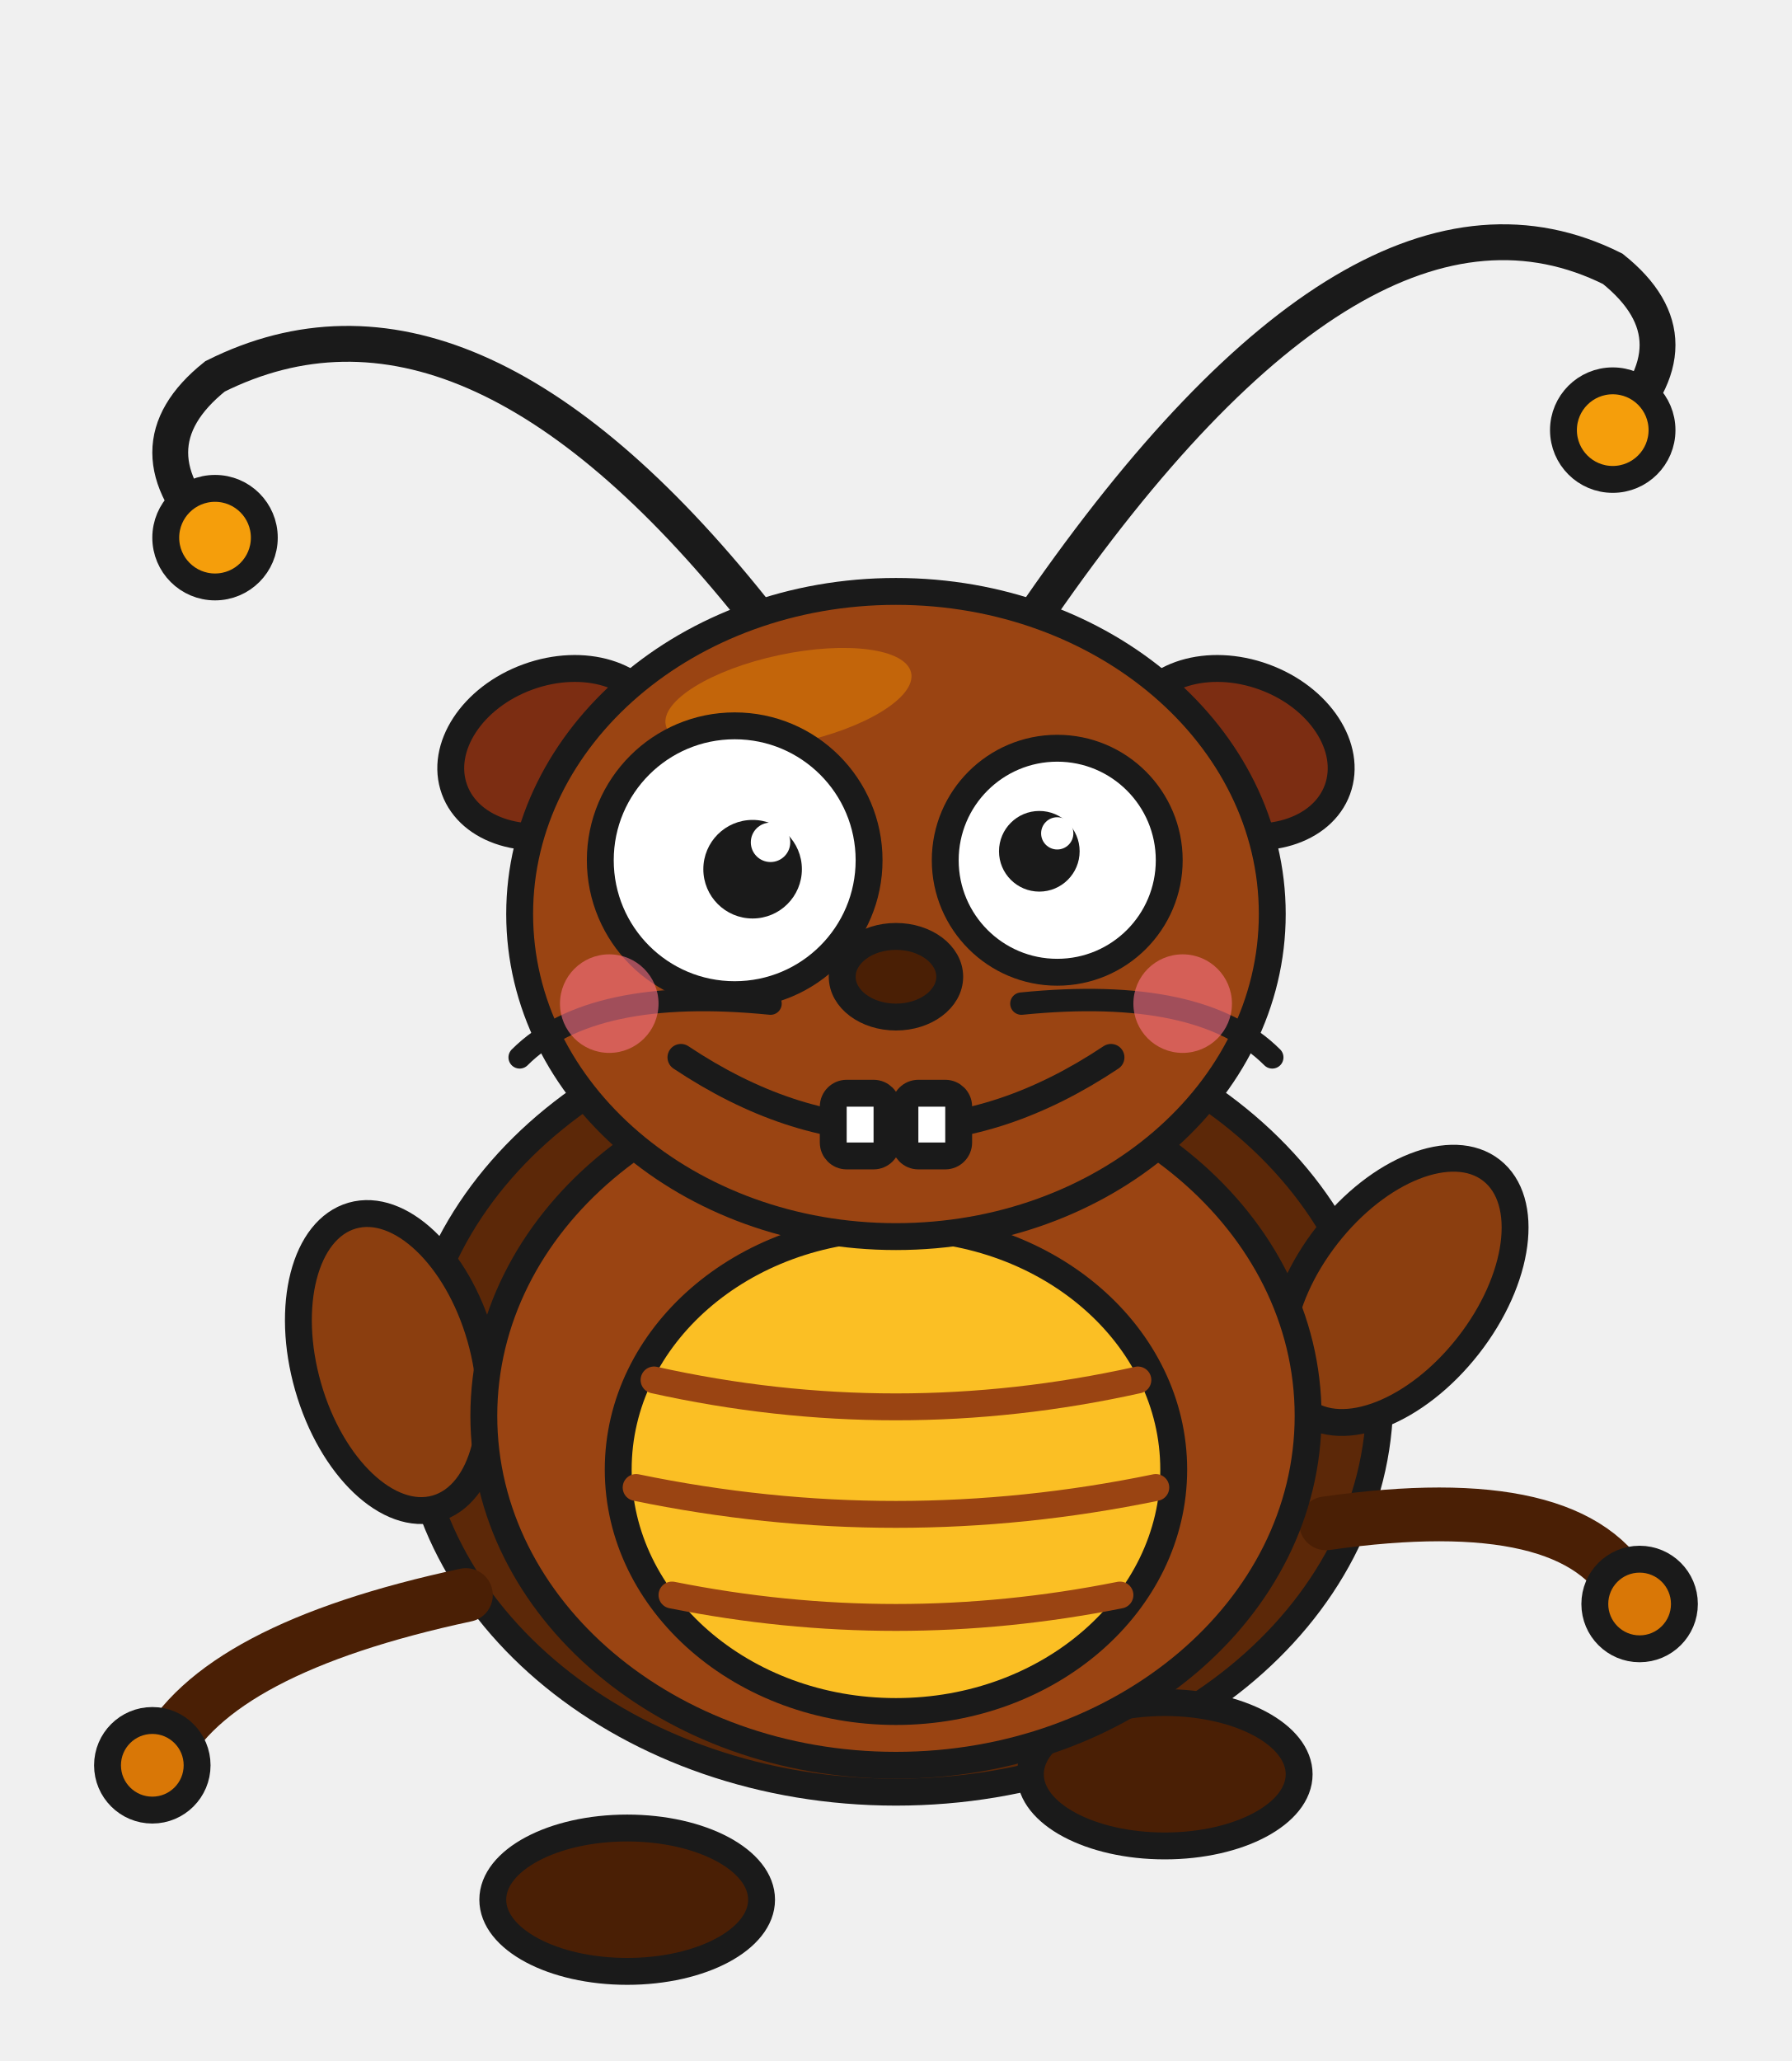
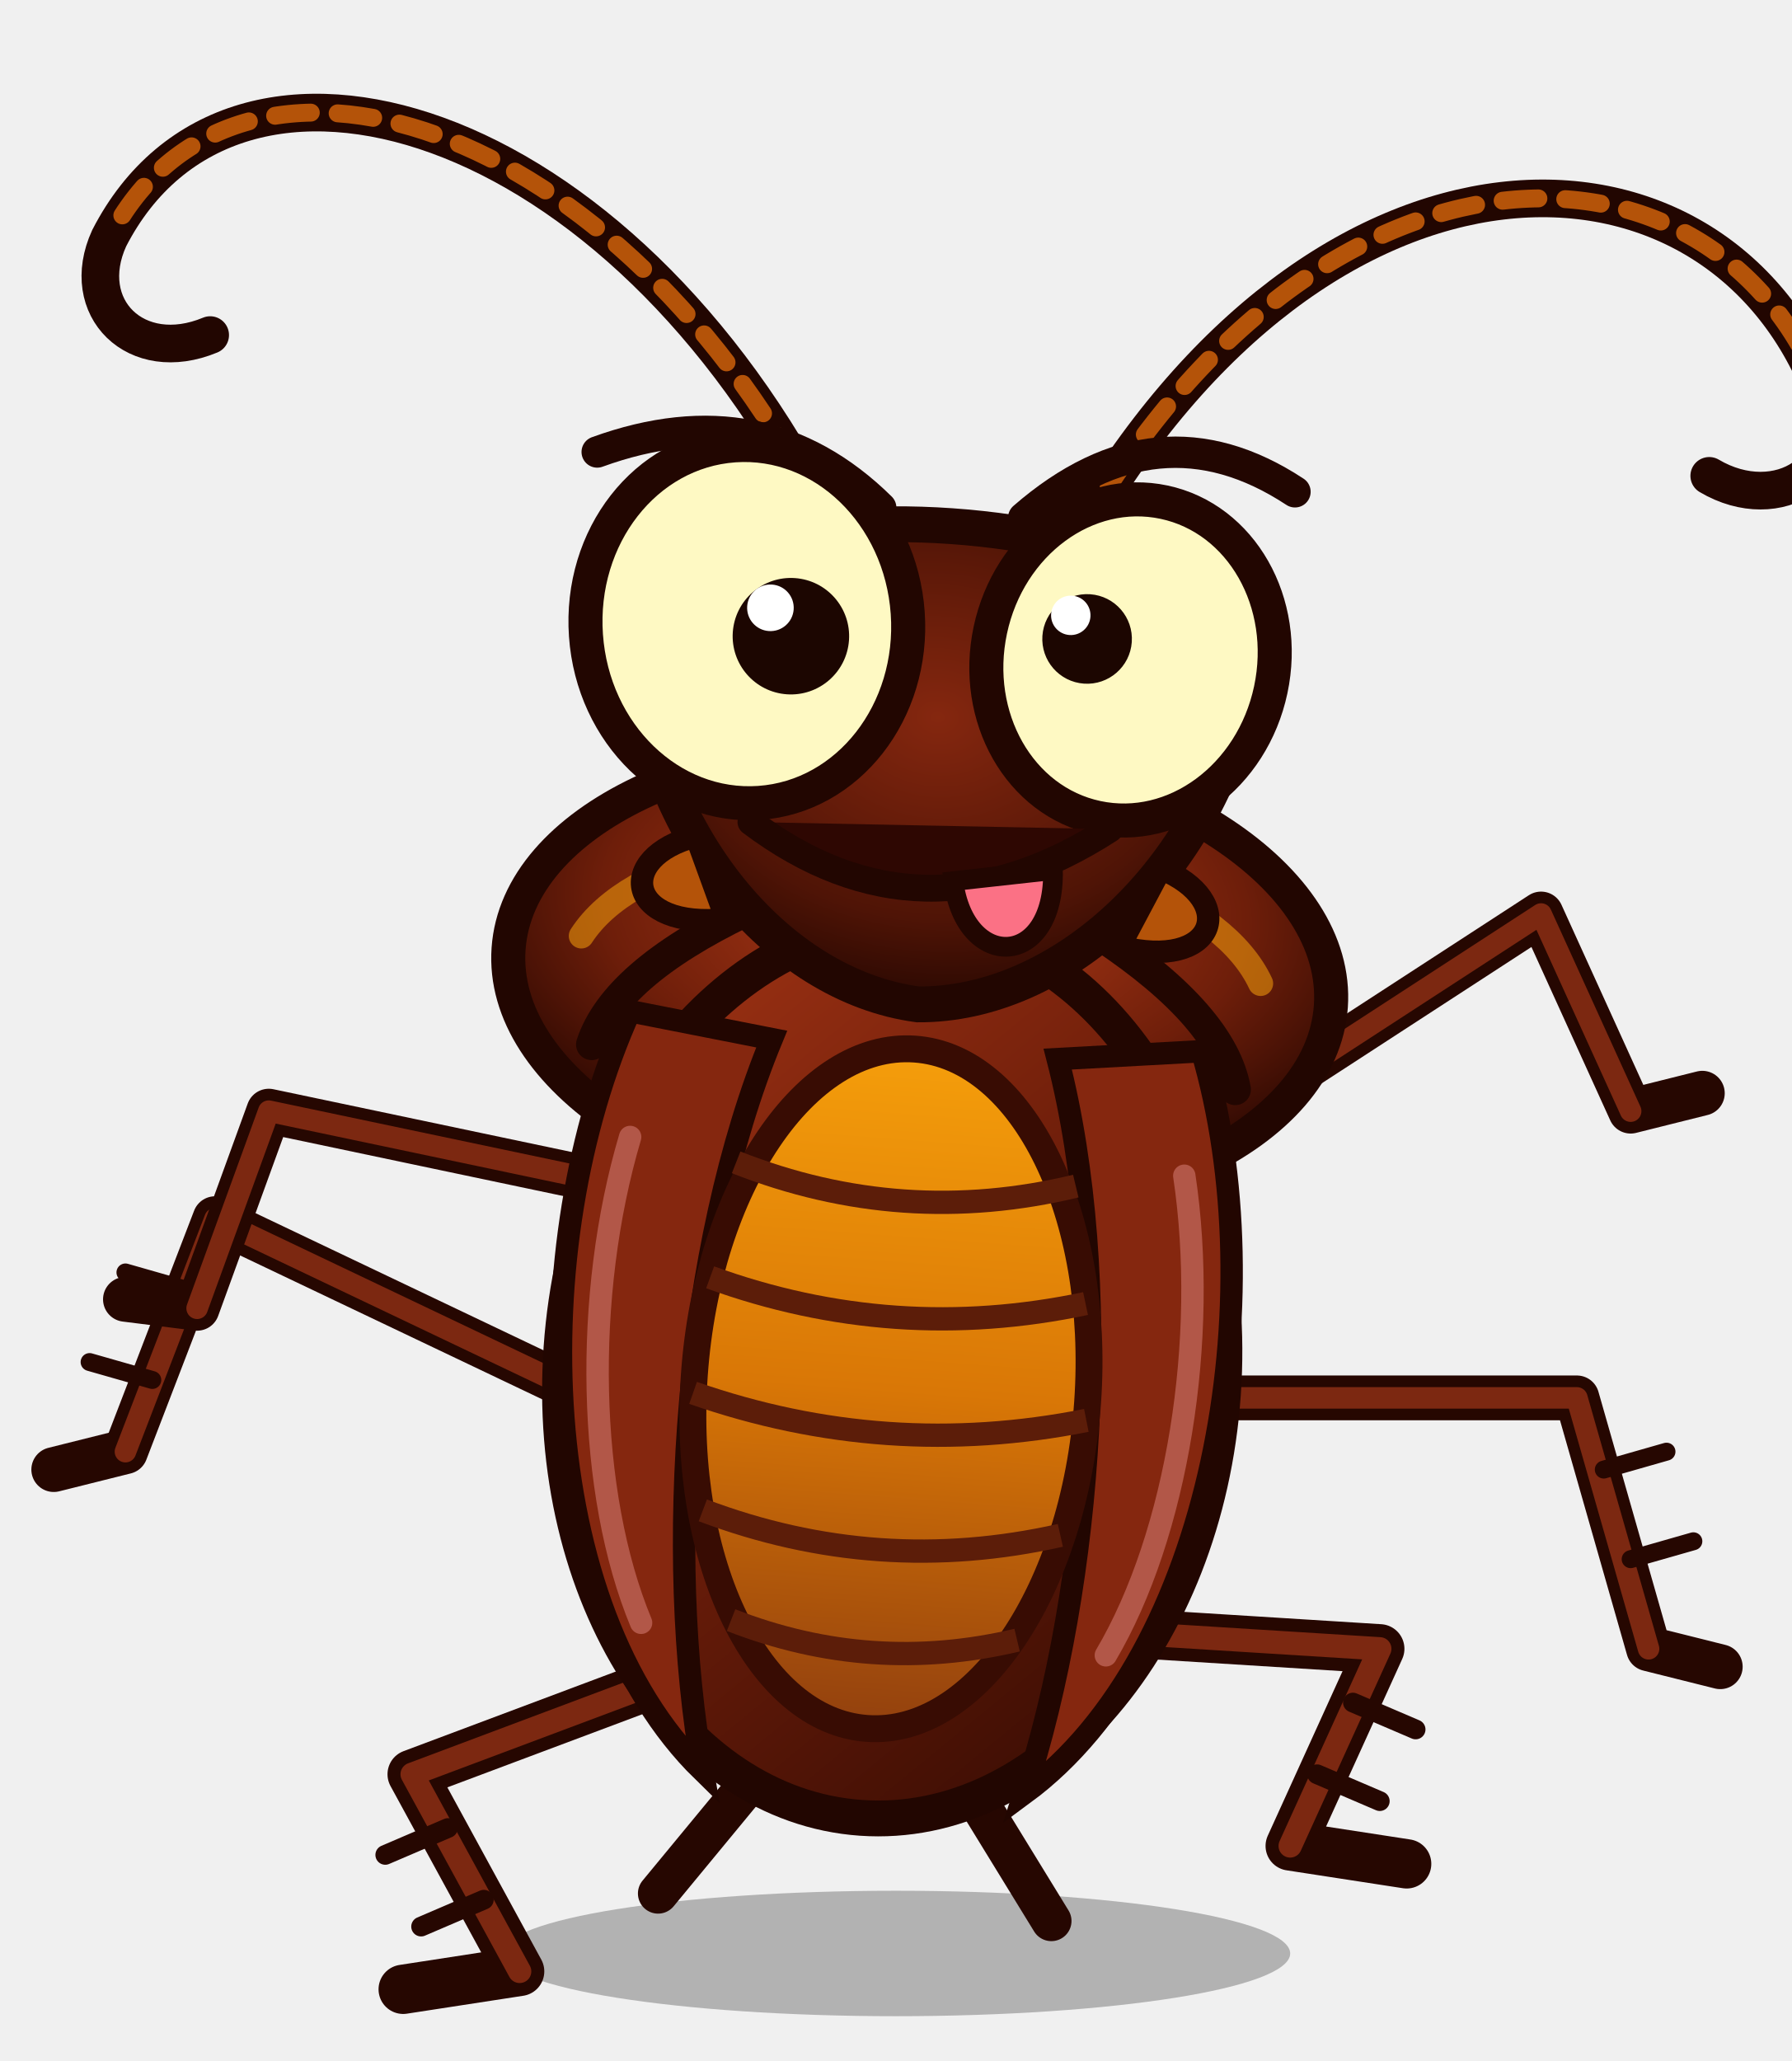
<svg xmlns="http://www.w3.org/2000/svg" viewBox="0 0 200 230" width="200" height="230">
  <defs>
-     <style>.outline { stroke: #1a1a1a; stroke-width: 3; stroke-linecap: round; stroke-linejoin: round; }</style>
+     <linearGradient id="crWing" x1="15%" y1="0%" x2="85%" y2="100%">
+       <stop offset="0%" stop-color="#9e3214" />
+       <stop offset="45%" stop-color="#6e1e0a" />
+       <stop offset="100%" stop-color="#380c03" />
+     </linearGradient>
+     <radialGradient id="crShield" cx="50%" cy="35%" r="60%">
+       <stop offset="0%" stop-color="#b43c18" />
+       <stop offset="65%" stop-color="#6e1e0a" />
+       <stop offset="100%" stop-color="#2e0902" />
+     </radialGradient>
+     <linearGradient id="crBelly" x1="0%" y1="0%" x2="0%" y2="100%">
+       <stop offset="0%" stop-color="#f59e0b" />
+       <stop offset="50%" stop-color="#d97706" />
+       <stop offset="100%" stop-color="#92400e" />
+     </linearGradient>
+     <radialGradient id="crHead" cx="50%" cy="40%" r="60%">
+       <stop offset="0%" stop-color="#85270f" />
+       <stop offset="70%" stop-color="#4f1406" />
+       <stop offset="100%" stop-color="#290802" />
+     </radialGradient>
  </defs>
-   <ellipse cx="100" cy="156" rx="54" ry="44" fill="#5c2808" class="outline" />
-   <path d="M 100 114 L 100 198" stroke="#1a1a1a" stroke-width="2.5" />
-   <ellipse cx="70" cy="212" rx="15" ry="8" fill="#4a1f05" class="outline" />
-   <ellipse cx="130" cy="198" rx="15" ry="8" fill="#4a1f05" class="outline" />
-   <path d="M 52 178 Q 24 184 18 196" fill="none" stroke="#4a1f05" stroke-width="6" stroke-linecap="round" />
-   <circle cx="17" cy="197" r="5" fill="#d97706" class="outline" />
-   <path d="M 148 170 Q 176 166 182 178" fill="none" stroke="#4a1f05" stroke-width="6" stroke-linecap="round" />
-   <circle cx="183" cy="179" r="5" fill="#d97706" class="outline" />
-   <ellipse cx="44" cy="152" rx="10" ry="17" fill="#8b3e0f" class="outline" transform="rotate(-16 44 152)" />
-   <ellipse cx="156" cy="144" rx="10" ry="17" fill="#8b3e0f" class="outline" transform="rotate(38 156 144)" />
-   <ellipse cx="100" cy="158" rx="46" ry="39" fill="#9a4412" class="outline" />
-   <ellipse cx="100" cy="164" rx="31" ry="27" fill="#fbbf24" class="outline" />
-   <path d="M 73 154 Q 100 160 127 154" fill="none" stroke="#9a4412" stroke-width="3" stroke-linecap="round" />
-   <path d="M 71 166 Q 100 172 129 166" fill="none" stroke="#9a4412" stroke-width="3" stroke-linecap="round" />
-   <path d="M 75 178 Q 100 183 125 178" fill="none" stroke="#9a4412" stroke-width="3" stroke-linecap="round" />
-   <path d="M 84 68 Q 52 28 24 42 Q 14 50 24 60" fill="none" stroke="#1a1a1a" stroke-width="4" stroke-linecap="round" />
-   <circle cx="24" cy="60" r="5.5" fill="#f59e0b" class="outline" />
-   <path d="M 116 68 Q 152 16 180 30 Q 190 38 180 48" fill="none" stroke="#1a1a1a" stroke-width="4" stroke-linecap="round" />
-   <circle cx="180" cy="48" r="5.5" fill="#f59e0b" class="outline" />
-   <ellipse cx="62" cy="84" rx="12" ry="9" fill="#7c2d12" class="outline" transform="rotate(-20 62 84)" />
-   <ellipse cx="138" cy="84" rx="12" ry="9" fill="#7c2d12" class="outline" transform="rotate(20 138 84)" />
-   <ellipse cx="100" cy="102" rx="42" ry="36" fill="#9a4412" class="outline" />
-   <ellipse cx="88" cy="78" rx="14" ry="5" fill="#d97706" opacity="0.65" transform="rotate(-12 88 78)" />
-   <circle cx="82" cy="96" r="15" fill="#ffffff" class="outline" />
-   <circle cx="118" cy="96" r="12.5" fill="#ffffff" class="outline" />
-   <circle cx="84" cy="97" r="5.5" fill="#1a1a1a" />
-   <circle cx="116" cy="95" r="4.5" fill="#1a1a1a" />
-   <circle cx="86" cy="94" r="2.2" fill="#ffffff" />
-   <circle cx="118" cy="93" r="1.8" fill="#ffffff" />
-   <path d="M 86 112 Q 66 110 58 118" fill="none" stroke="#1a1a1a" stroke-width="2.5" stroke-linecap="round" />
-   <path d="M 114 112 Q 134 110 142 118" fill="none" stroke="#1a1a1a" stroke-width="2.5" stroke-linecap="round" />
-   <ellipse cx="100" cy="109" rx="6" ry="4.5" fill="#4a1f05" class="outline" />
-   <path d="M 76 118 Q 100 134 124 118" fill="none" stroke="#1a1a1a" stroke-width="3" stroke-linecap="round" />
-   <rect x="93" y="122" width="6" height="7" rx="1.5" fill="#ffffff" class="outline" stroke-width="2" />
-   <rect x="101" y="122" width="6" height="7" rx="1.5" fill="#ffffff" class="outline" stroke-width="2" />
-   <circle cx="68" cy="112" r="5.5" fill="#fb7185" opacity="0.6" />
-   <circle cx="132" cy="112" r="5.5" fill="#fb7185" opacity="0.6" />
+   <ellipse cx="100" cy="218" rx="44" ry="7" fill="#000" opacity="0.26" />
+   <g stroke="#260701" stroke-linecap="round" stroke-linejoin="round" fill="none">
+     <path d="M 78 186 L 46 198 L 58 220 L 45 222" stroke-width="5.5" />
+     <path d="M 78 186 L 46 198 L 58 220" stroke="#7c2811" stroke-width="2.6" />
+     <path d="M 50 204 L 43 207 M 54 212 L 47 215" stroke-width="2.2" />
+     <path d="M 122 182 L 154 184 L 144 206 L 157 208" stroke-width="5.5" />
+     <path d="M 122 182 L 154 184 L 144 206" stroke="#7c2811" stroke-width="2.6" />
+     <path d="M 151 190 L 158 193 M 147 198 L 154 201" stroke-width="2.2" />
+     <path d="M 66 156 L 24 136 L 14 162 L 6 164" stroke-width="5" />
+     <path d="M 66 156 L 24 136 L 14 162" stroke="#7c2811" stroke-width="2.4" />
+     <path d="M 21 144 L 14 142 M 17 154 L 10 152" stroke-width="2" />
+     <path d="M 134 156 L 176 156 L 184 184 L 192 186" stroke-width="5" />
+     <path d="M 134 156 L 176 156 L 184 184" stroke="#7c2811" stroke-width="2.4" />
+     <path d="M 179 164 L 186 162 M 182 174 L 189 172" stroke-width="2" />
+     <path d="M 68 132 L 30 124 L 22 146 L 14 145" stroke-width="5" />
+     <path d="M 68 132 L 30 124 L 22 146" stroke="#7c2811" stroke-width="2.4" />
+     <path d="M 132 128 L 172 102 L 182 124 L 190 122" stroke-width="5" />
+     <path d="M 132 128 L 172 102 L 182 124" stroke="#7c2811" stroke-width="2.4" />
+   </g>
+   <g transform="translate(0,-3) rotate(4 100 150)">
+     <path d="M 88 202 L 78 216" stroke="#260701" stroke-width="4.5" stroke-linecap="round" />
+     <path d="M 112 202 L 122 216" stroke="#260701" stroke-width="4.5" stroke-linecap="round" />
+     <ellipse cx="100" cy="112" rx="46" ry="26" fill="url(#crShield)" stroke="#220601" stroke-width="3.8" />
+     <path d="M 62 110 C 72 92, 128 92, 138 110" fill="none" stroke="#f59e0b" stroke-width="2.8" opacity="0.55" stroke-linecap="round" />
+     <ellipse cx="100" cy="156" rx="37" ry="50" fill="url(#crWing)" stroke="#220601" stroke-width="4" />
+     <path d="M 68 118 C 58 145, 62 185, 82 202 C 76 178, 76 144, 84 120 Z" fill="#85270f" stroke="#220601" stroke-width="2.5" />
+     <path d="M 132 118 C 142 145, 138 185, 118 202 C 124 178, 124 144, 116 120 Z" fill="#85270f" stroke="#220601" stroke-width="2.5" />
+     <path d="M 69 132 C 65 150, 67 172, 74 186" fill="none" stroke="#fca5a5" stroke-width="2.5" stroke-linecap="round" opacity="0.38" />
+     <path d="M 131 132 C 135 150, 133 172, 126 186" fill="none" stroke="#fca5a5" stroke-width="2.5" stroke-linecap="round" opacity="0.38" />
+     <ellipse cx="100" cy="158" rx="22" ry="38" fill="url(#crBelly)" stroke="#380c03" stroke-width="3" />
+     <path d="M 81 134 Q 100 140 119 134" fill="none" stroke="#5c1d09" stroke-width="2.6" />
+     <path d="M 79 147 Q 100 153 121 147" fill="none" stroke="#5c1d09" stroke-width="2.6" />
+     <path d="M 78 160 Q 100 166 122 160" fill="none" stroke="#5c1d09" stroke-width="2.6" />
+     <path d="M 80 173 Q 100 179 120 173" fill="none" stroke="#5c1d09" stroke-width="2.6" />
+     <path d="M 84 185 Q 100 190 116 185" fill="none" stroke="#5c1d09" stroke-width="2.6" />
+     <path d="M 86 62 C 60 18, 16 8, 4 36 C 1 44, 8 50, 16 46" fill="none" stroke="#220601" stroke-width="4.2" stroke-linecap="round" />
+     <path d="M 86 62 C 60 18, 16 8, 4 36" fill="none" stroke="#b45309" stroke-width="2" stroke-dasharray="4 3" stroke-linecap="round" />
+     <path d="M 114 62 C 138 12, 182 10, 196 40 C 200 48, 192 54, 184 50" fill="none" stroke="#220601" stroke-width="4.2" stroke-linecap="round" />
+     <path d="M 114 62 C 138 12, 182 10, 196 40" fill="none" stroke="#b45309" stroke-width="2" stroke-dasharray="4 3" stroke-linecap="round" />
+     <path d="M 66 78 C 62 56, 138 56, 134 78 C 131 98, 116 114, 100 115 C 84 114, 69 98, 66 78 Z" fill="url(#crHead)" stroke="#220601" stroke-width="4" />
+     <path d="M 80 106 Q 66 114 64 122" fill="none" stroke="#220601" stroke-width="3.5" stroke-linecap="round" />
+     <path d="M 120 106 Q 134 114 136 122" fill="none" stroke="#220601" stroke-width="3.5" stroke-linecap="round" />
+     <path d="M 74 98 C 65 101, 67 109, 78 107 Z" fill="#b45309" stroke="#220601" stroke-width="2.5" />
+     <path d="M 126 98 C 135 101, 133 109, 122 107 Z" fill="#b45309" stroke="#220601" stroke-width="2.5" />
+     <ellipse cx="78" cy="74" rx="18" ry="20" transform="rotate(-8 78 74)" fill="#fef9c3" stroke="#220601" stroke-width="3.8" />
+     <ellipse cx="121" cy="75" rx="16" ry="18" transform="rotate(8 121 75)" fill="#fef9c3" stroke="#220601" stroke-width="3.8" />
+     <circle cx="83" cy="75" r="6.5" fill="#1c0601" />
+     <circle cx="116" cy="73" r="5" fill="#1c0601" />
+     <circle cx="80.5" cy="72" r="2.6" fill="#ffffff" />
+     <circle cx="114" cy="70.5" r="2.2" fill="#ffffff" />
+     <path d="M 60 56 Q 78 48 92 60" fill="none" stroke="#220601" stroke-width="3.5" stroke-linecap="round" />
+     <path d="M 108 60 Q 122 46 138 55" fill="none" stroke="#220601" stroke-width="3.5" stroke-linecap="round" />
+     <path d="M 80 96 Q 100 109 120 94" fill="#2e0702" stroke="#220601" stroke-width="3" stroke-linecap="round" />
+     <path d="M 103 101 C 105 111, 115 110, 114 99 Z" fill="#fb7185" stroke="#220601" stroke-width="2.2" />
+   </g>
</svg>
